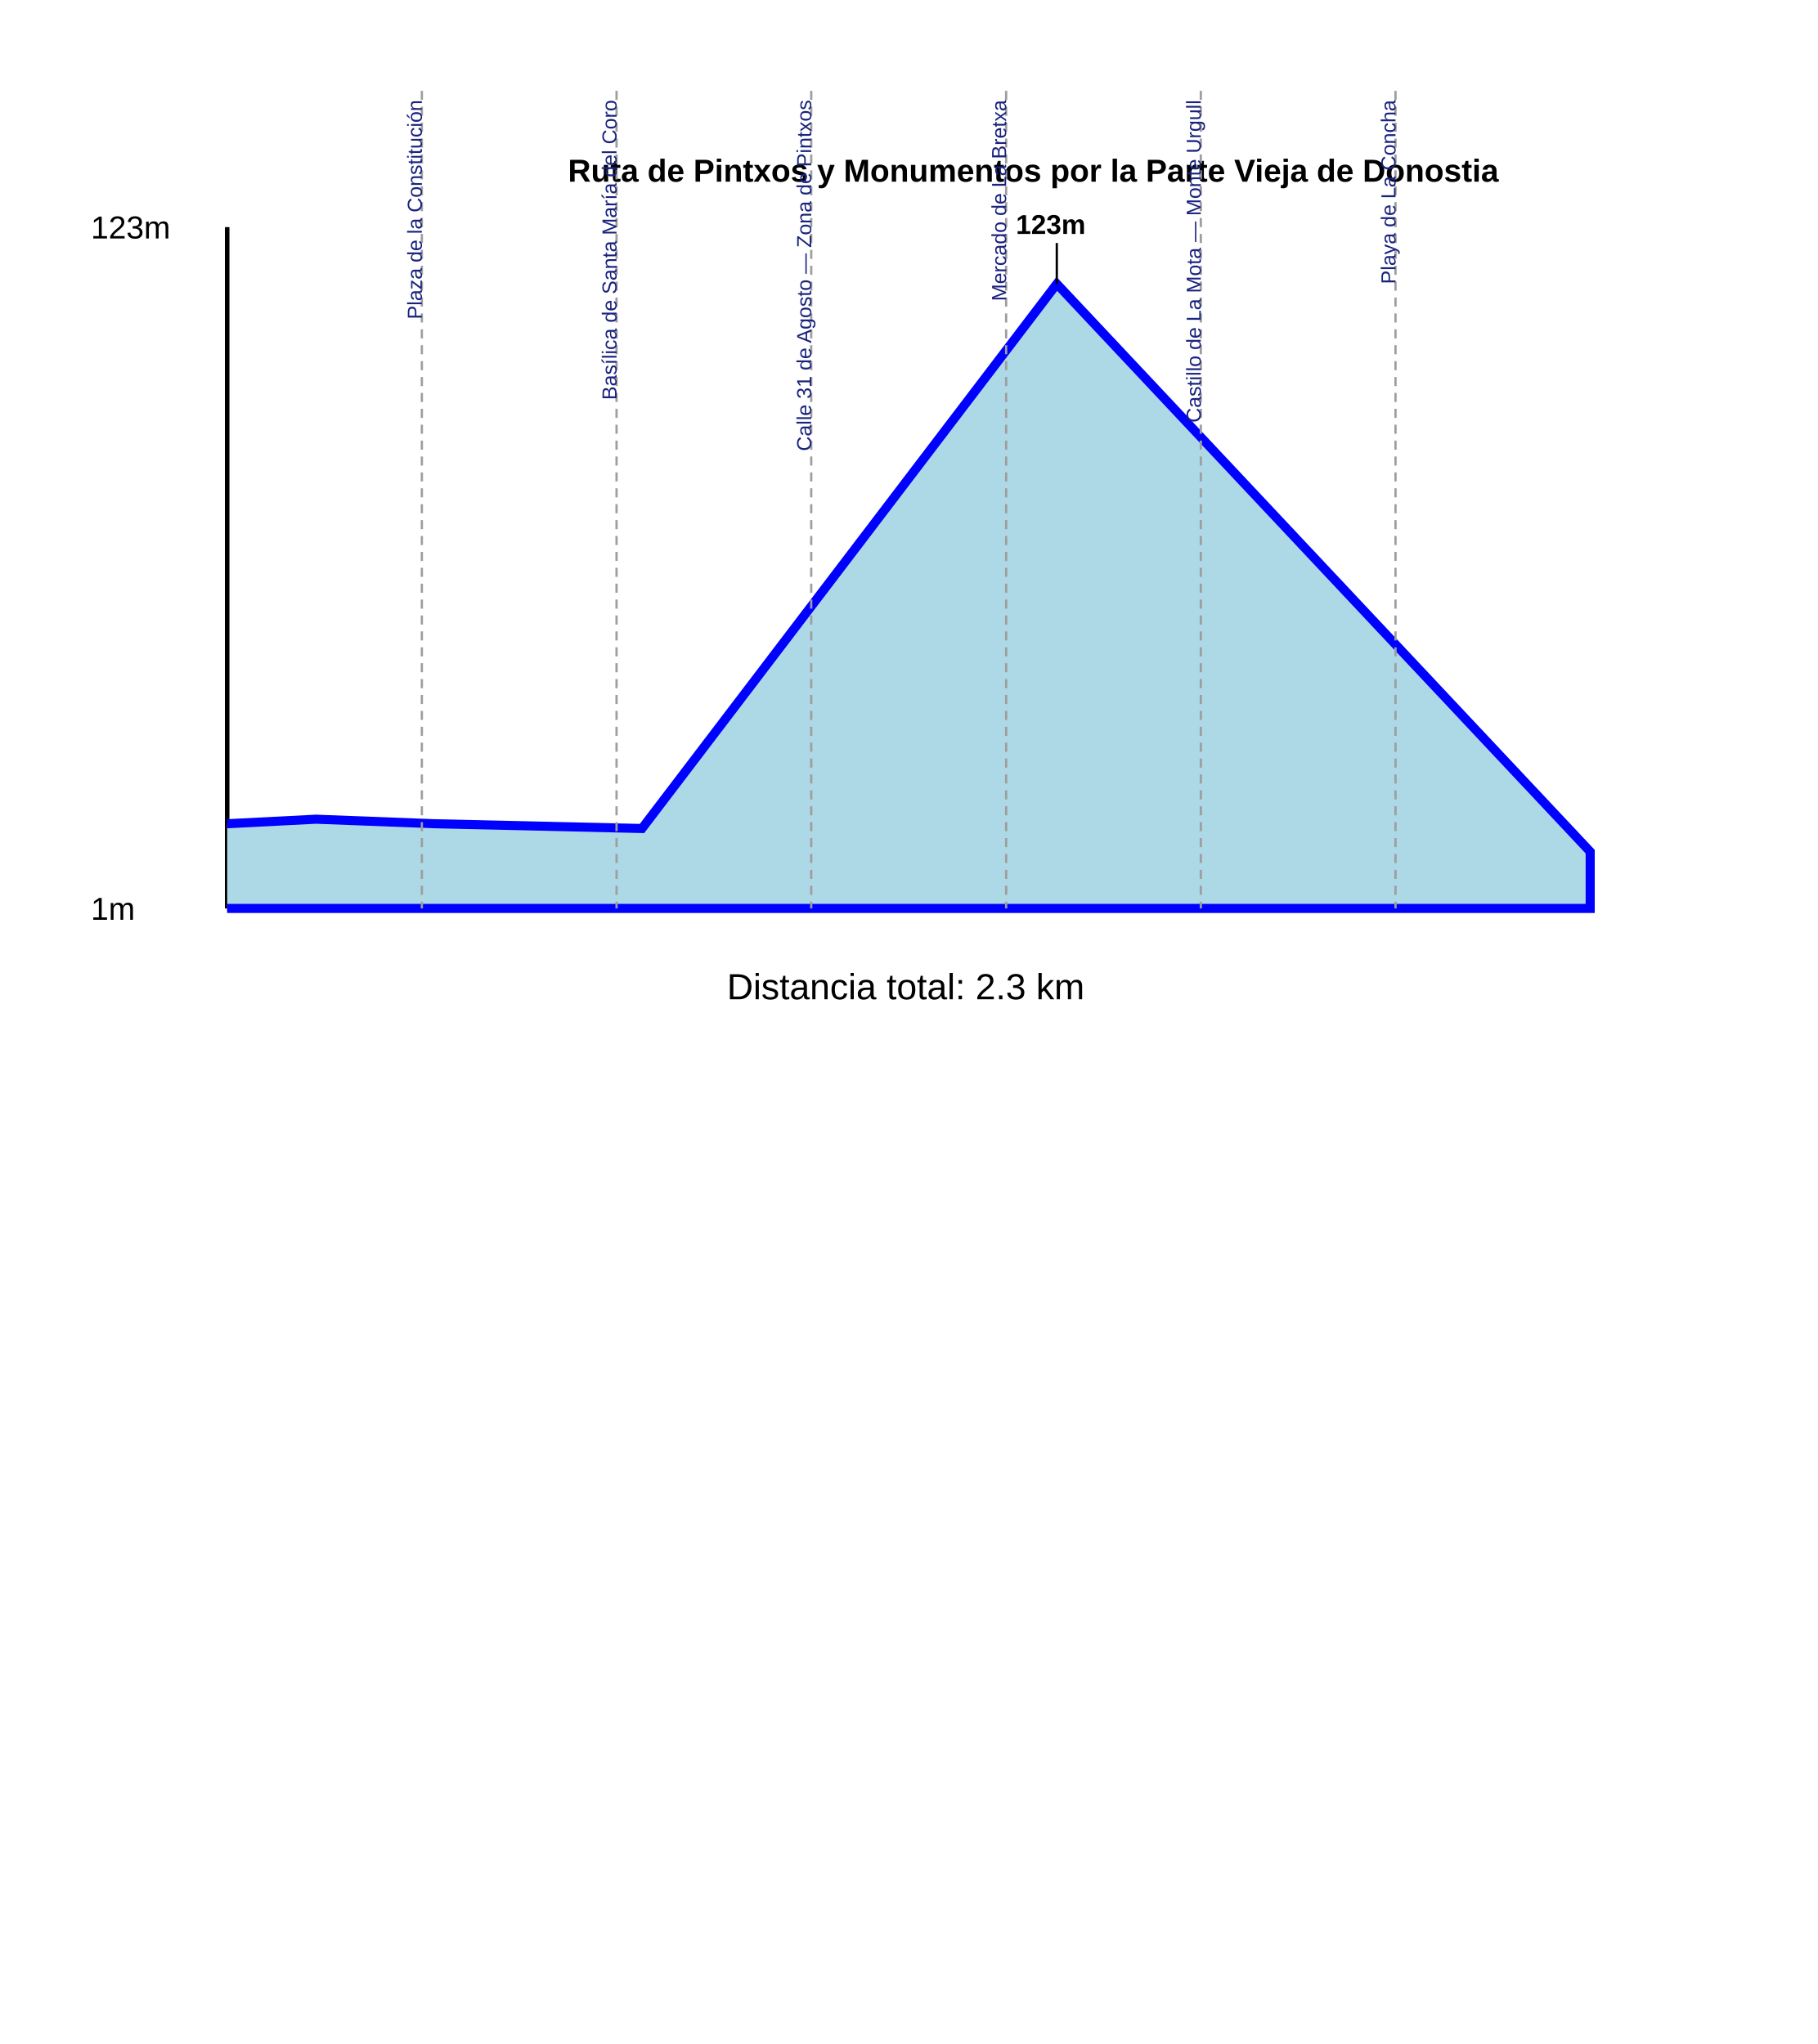
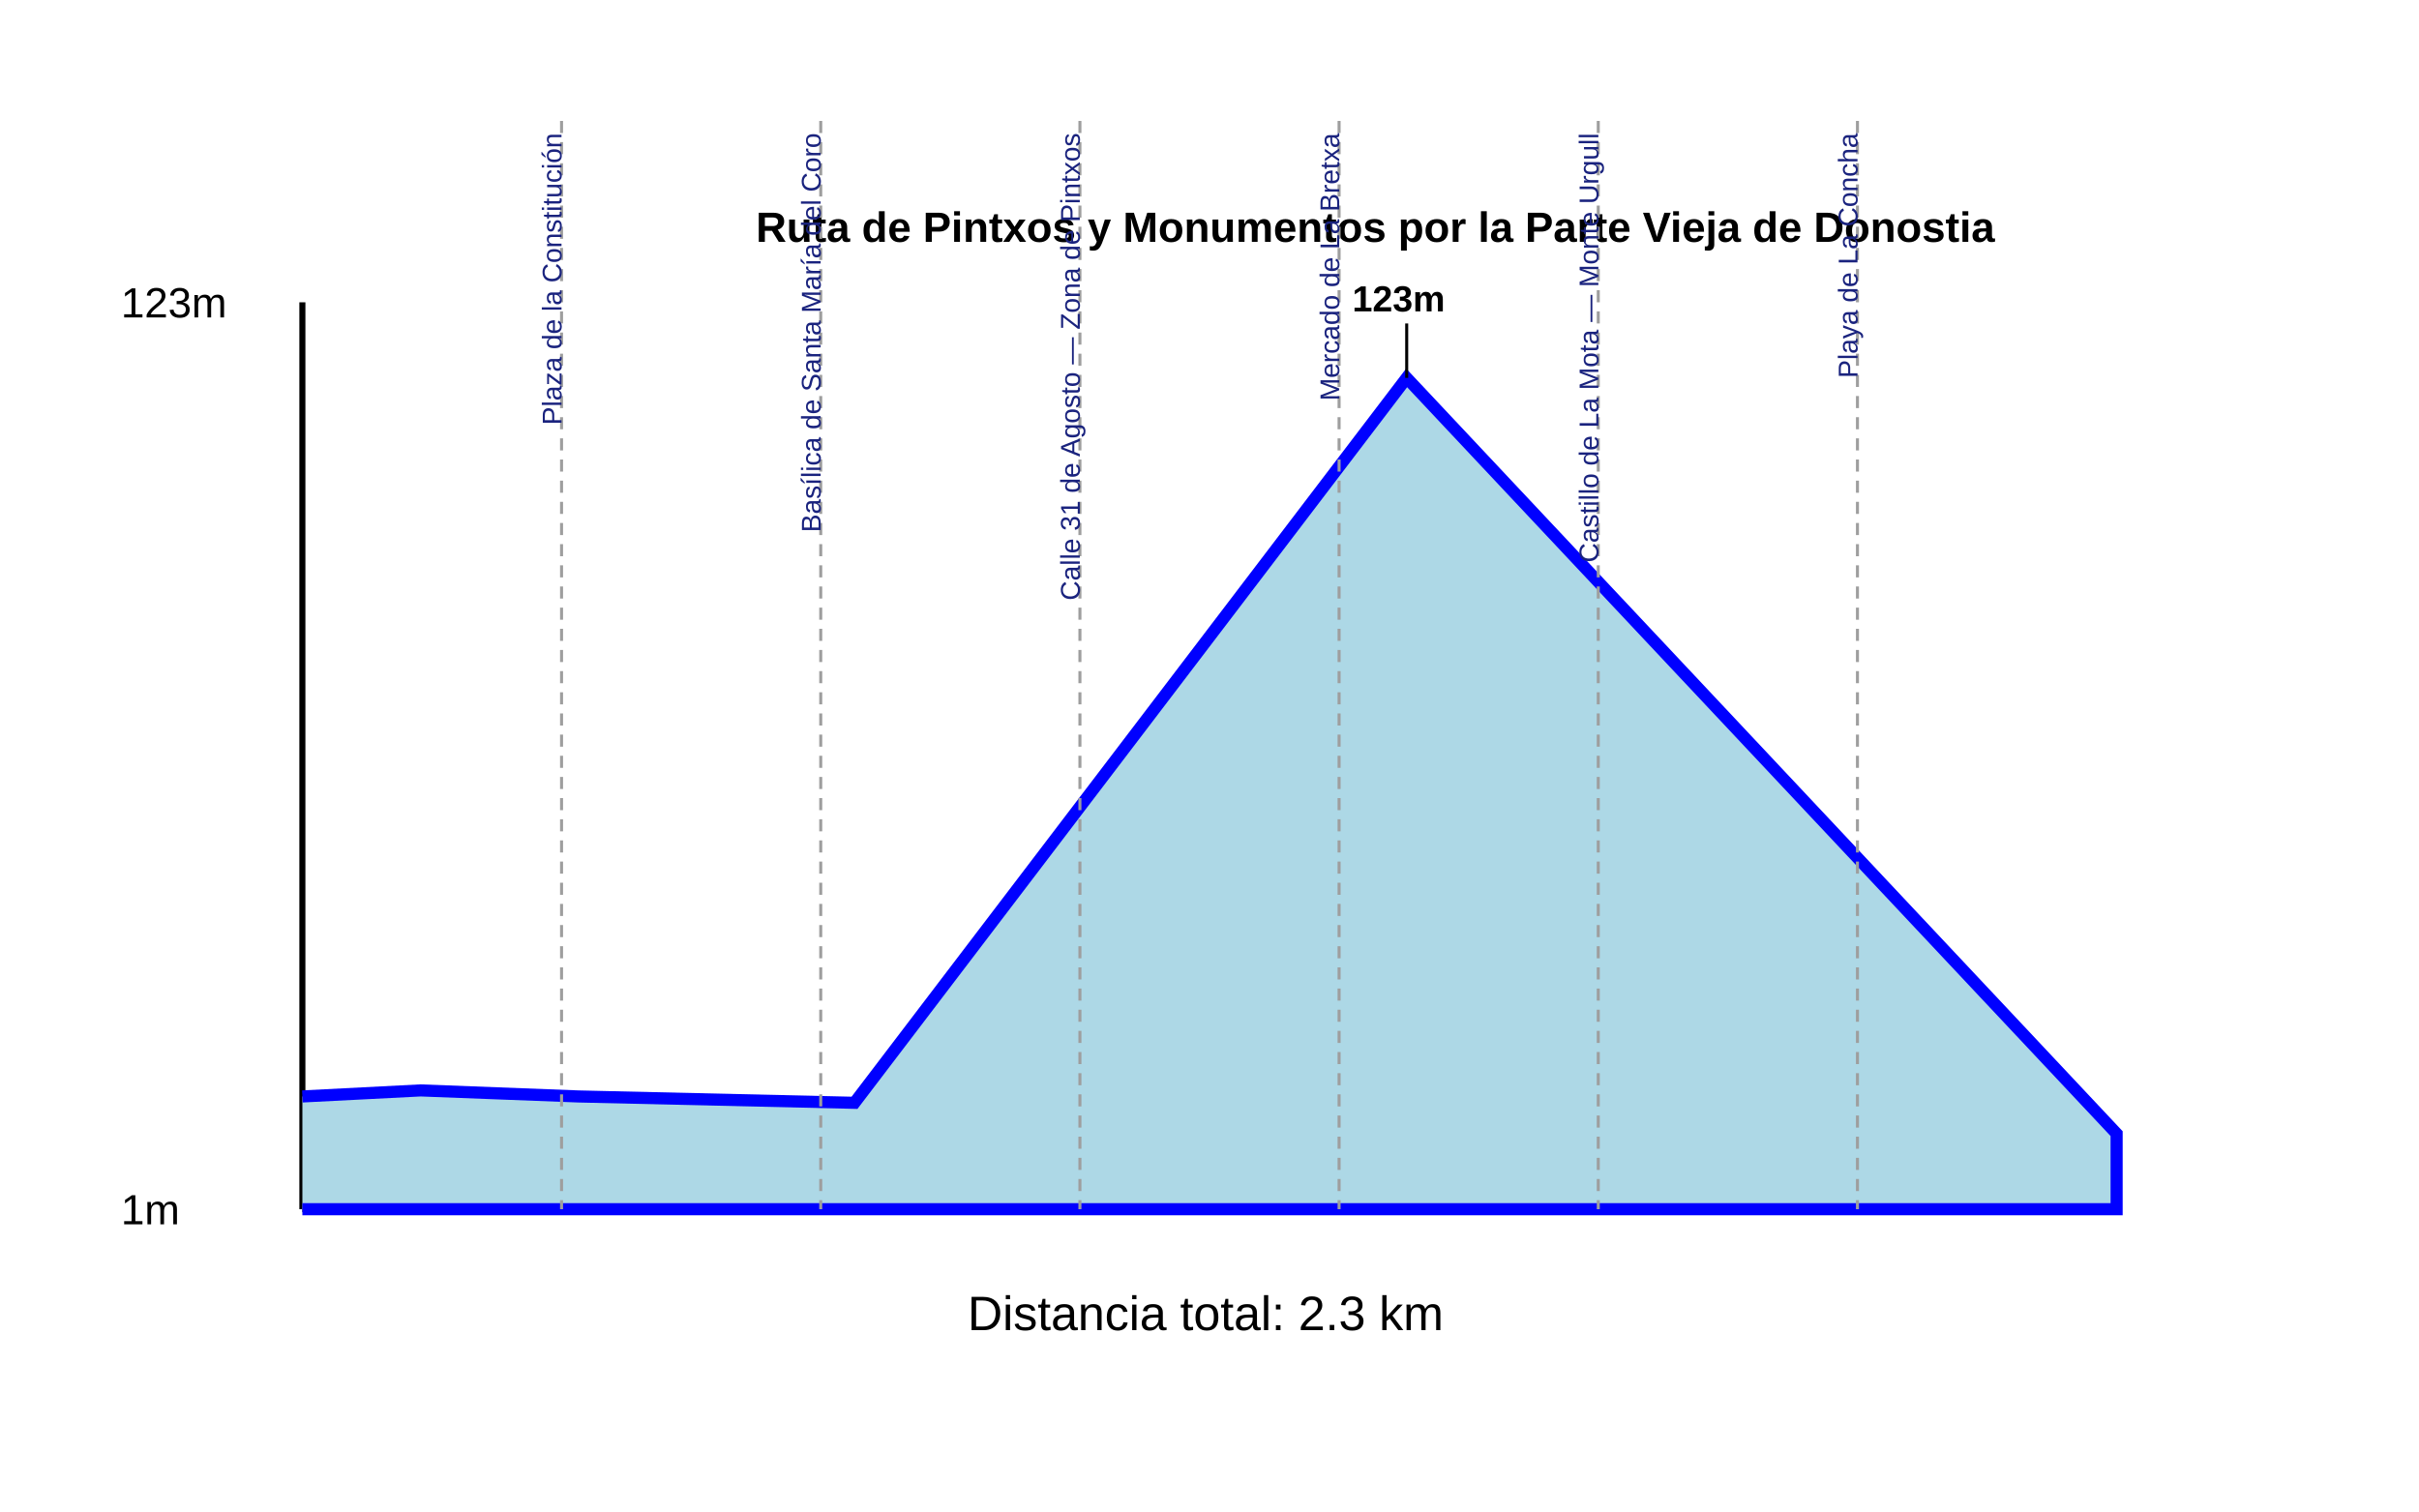
- <svg xmlns="http://www.w3.org/2000/svg" version="2.0" width="800" height="900" viewBox="0 0 800 900">
+ <svg xmlns="http://www.w3.org/2000/svg" version="2.0" width="800" height="500" viewBox="0 0 800 500">
  <line x1="100" y1="100" x2="100" y2="400" stroke="black" stroke-width="2" />
  <line x1="100" y1="400" x2="700" y2="400" stroke="black" stroke-width="2" />
  <text x="40" y="105" font-family="Arial" font-size="14" style="fill:black">123m</text>
  <text x="40" y="405" font-family="Arial" font-size="14" style="fill:black">1m</text>
  <text x="320.0" y="440" font-family="Arial" font-size="16" style="fill:black">Distancia total: 2.3 km</text>
  <text x="250.0" y="80" font-family="Arial" font-size="14" style="fill:black;font-weight:bold">Ruta de Pintxos y Monumentos por la Parte Vieja de Donostia</text>
  <polyline points="100.0,362.7 100.0,362.7 139.1,360.7 191.3,362.7 282.6,364.8 465.2,125.0 700.0,375.0 700.0,400.0 100.0,400.0" stroke="blue" stroke-width="4" fill="lightblue" />
-   <line x1="465.2" y1="125.0" x2="465.2" y2="107.0" stroke="black" stroke-width="1" />
-   <text x="447.2" y="103.0" font-family="Arial" font-size="12" style="fill:black;font-weight:bold">123m</text>
-   <line x1="185.7" y1="40" x2="185.7" y2="400" stroke="#9e9e9e" stroke-width="1" stroke-dasharray="4 3" />
+   <line x1="465.217" y1="125.0" x2="465.217" y2="107.0" stroke="black" stroke-width="1" />
+   <text x="447.217" y="103.0" font-family="Arial" font-size="12" style="fill:black;font-weight:bold">123m</text>
+   <line x1="185.714" y1="40" x2="185.714" y2="400" stroke="#9e9e9e" stroke-width="1" stroke-dasharray="4 3" />
  <text x="185.7" y="44" font-family="Arial" font-size="9" fill="#1a237e" text-anchor="end" transform="rotate(-90,185.7,44)">Plaza de la Constitución</text>
-   <line x1="271.4" y1="40" x2="271.4" y2="400" stroke="#9e9e9e" stroke-width="1" stroke-dasharray="4 3" />
+   <line x1="271.429" y1="40" x2="271.429" y2="400" stroke="#9e9e9e" stroke-width="1" stroke-dasharray="4 3" />
  <text x="271.4" y="44" font-family="Arial" font-size="9" fill="#1a237e" text-anchor="end" transform="rotate(-90,271.4,44)">Basílica de Santa María del Coro</text>
-   <line x1="357.1" y1="40" x2="357.1" y2="400" stroke="#9e9e9e" stroke-width="1" stroke-dasharray="4 3" />
+   <line x1="357.143" y1="40" x2="357.143" y2="400" stroke="#9e9e9e" stroke-width="1" stroke-dasharray="4 3" />
  <text x="357.1" y="44" font-family="Arial" font-size="9" fill="#1a237e" text-anchor="end" transform="rotate(-90,357.1,44)">Calle 31 de Agosto — Zona de Pintxos</text>
-   <line x1="442.9" y1="40" x2="442.9" y2="400" stroke="#9e9e9e" stroke-width="1" stroke-dasharray="4 3" />
+   <line x1="442.857" y1="40" x2="442.857" y2="400" stroke="#9e9e9e" stroke-width="1" stroke-dasharray="4 3" />
  <text x="442.9" y="44" font-family="Arial" font-size="9" fill="#1a237e" text-anchor="end" transform="rotate(-90,442.9,44)">Mercado de La Bretxa</text>
-   <line x1="528.6" y1="40" x2="528.6" y2="400" stroke="#9e9e9e" stroke-width="1" stroke-dasharray="4 3" />
+   <line x1="528.571" y1="40" x2="528.571" y2="400" stroke="#9e9e9e" stroke-width="1" stroke-dasharray="4 3" />
  <text x="528.6" y="44" font-family="Arial" font-size="9" fill="#1a237e" text-anchor="end" transform="rotate(-90,528.6,44)">Castillo de La Mota — Monte Urgull</text>
-   <line x1="614.3" y1="40" x2="614.3" y2="400" stroke="#9e9e9e" stroke-width="1" stroke-dasharray="4 3" />
+   <line x1="614.286" y1="40" x2="614.286" y2="400" stroke="#9e9e9e" stroke-width="1" stroke-dasharray="4 3" />
  <text x="614.3" y="44" font-family="Arial" font-size="9" fill="#1a237e" text-anchor="end" transform="rotate(-90,614.3,44)">Playa de La Concha</text>
</svg>
